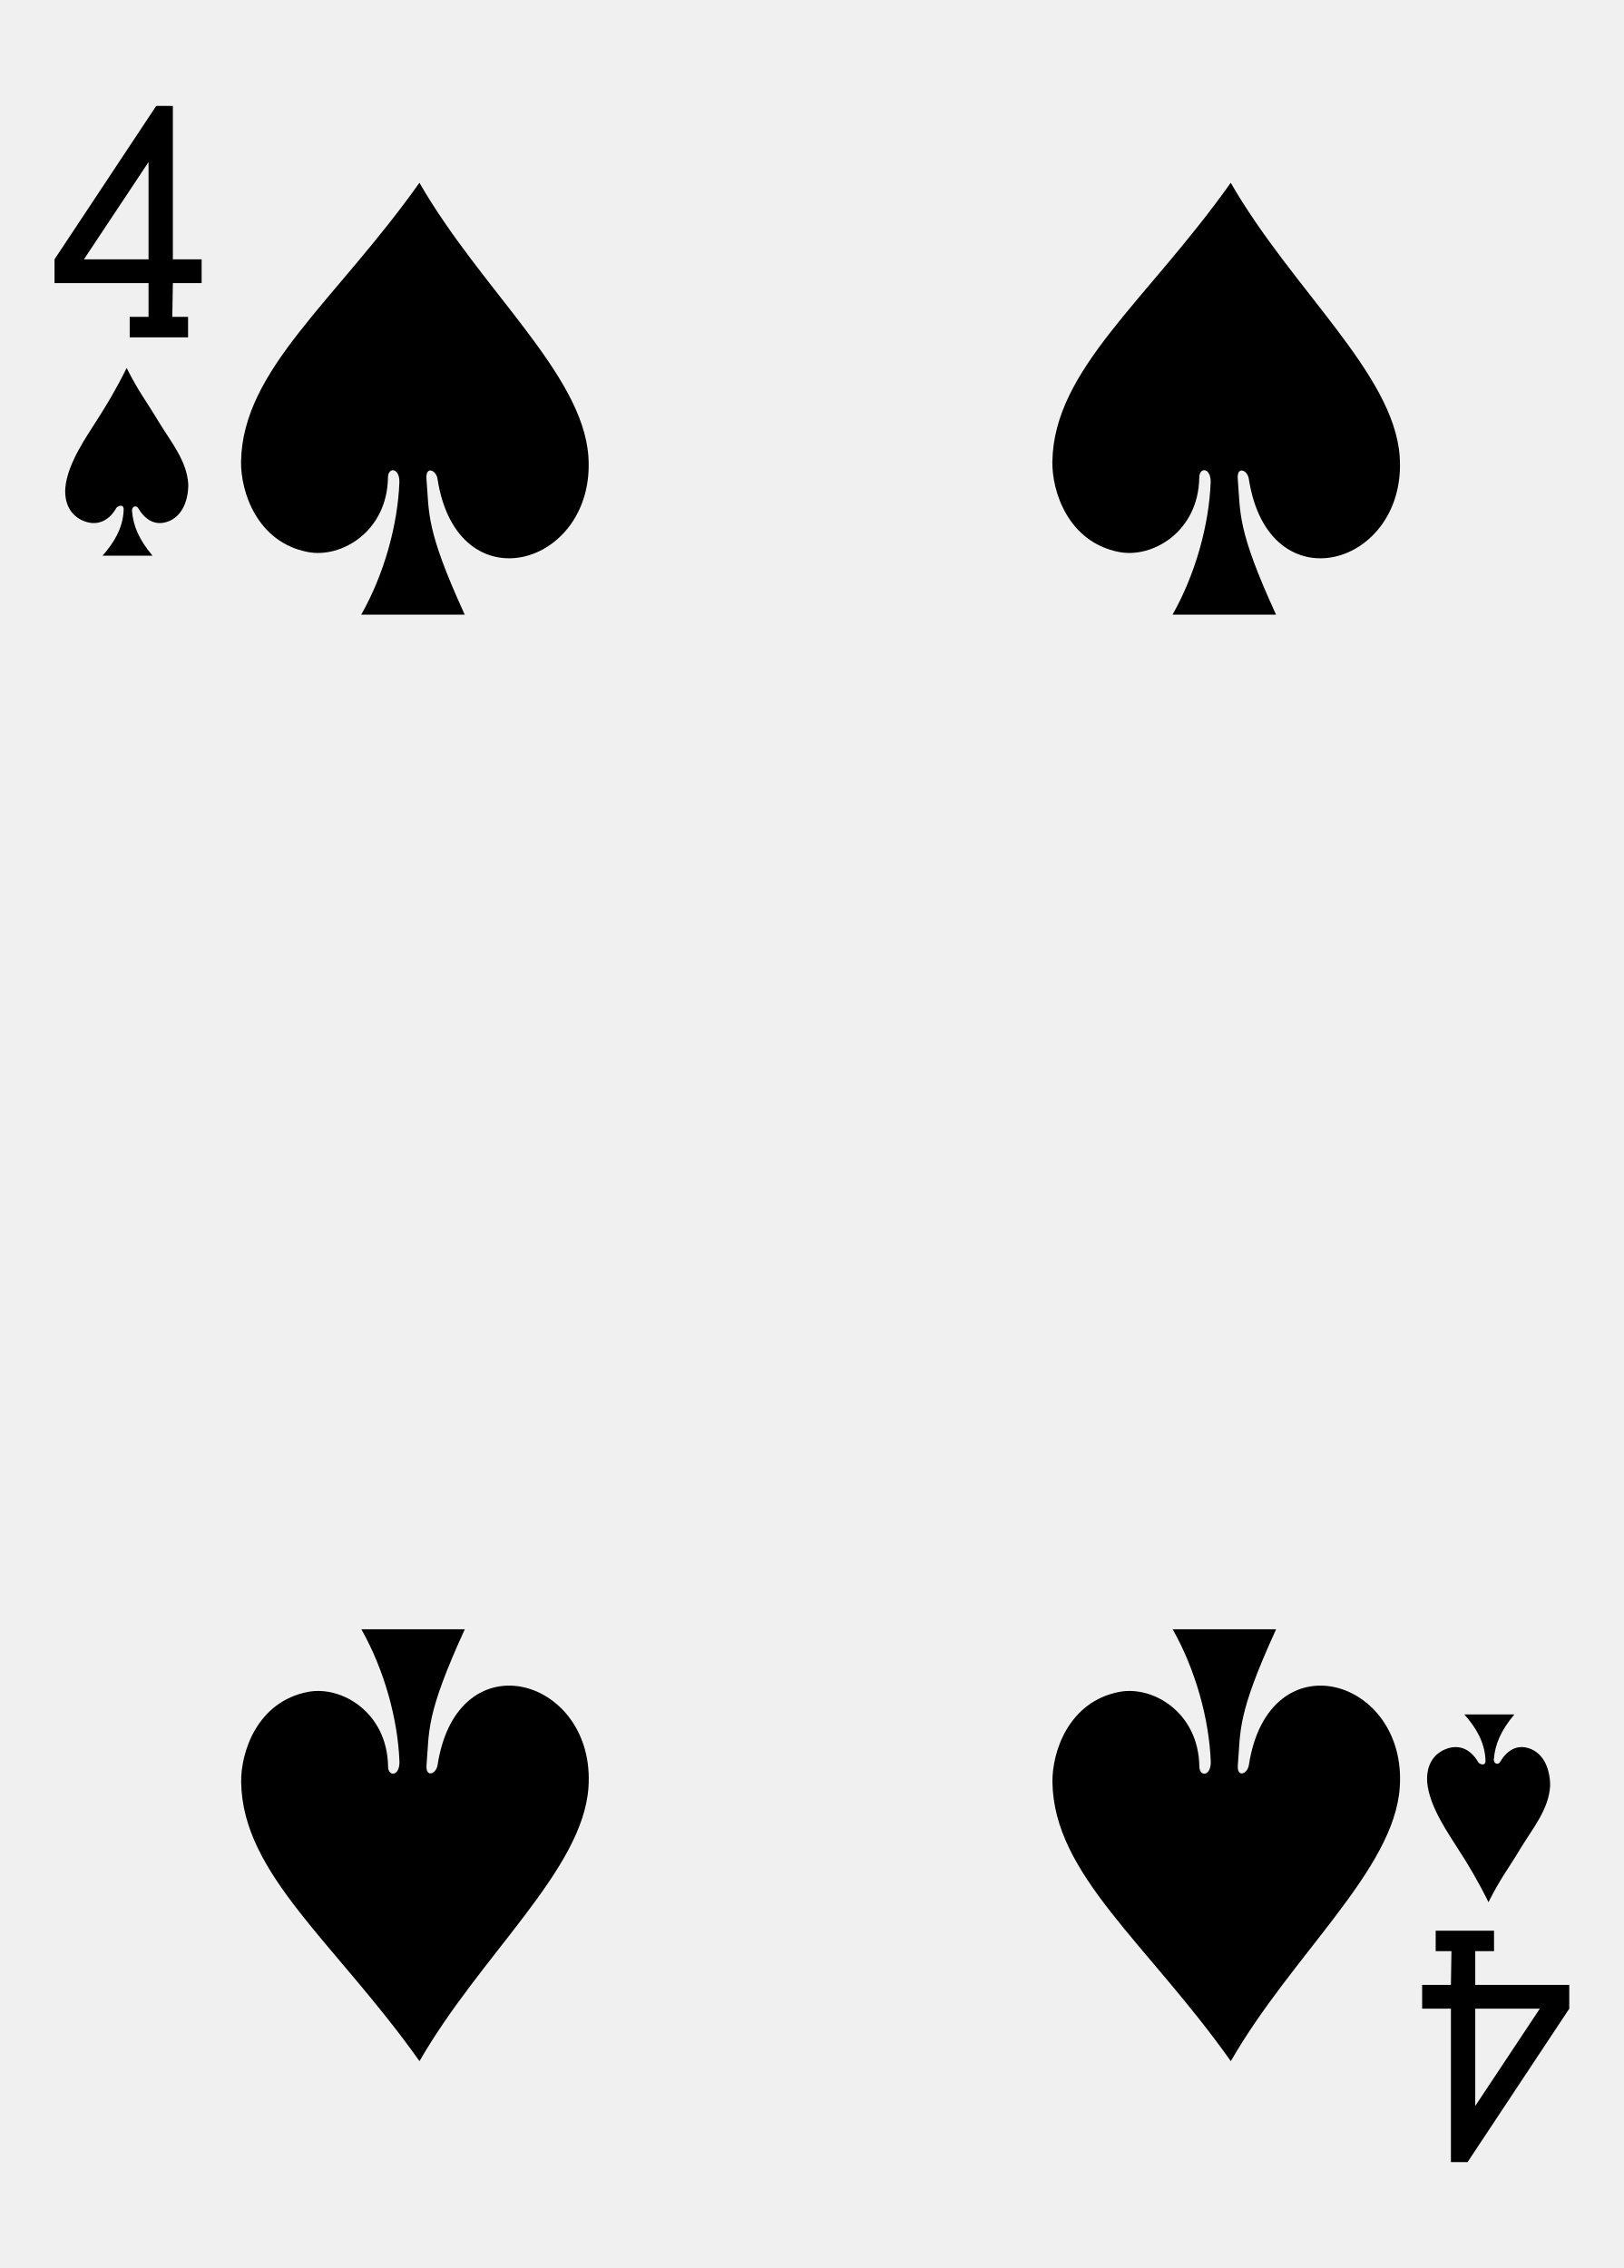
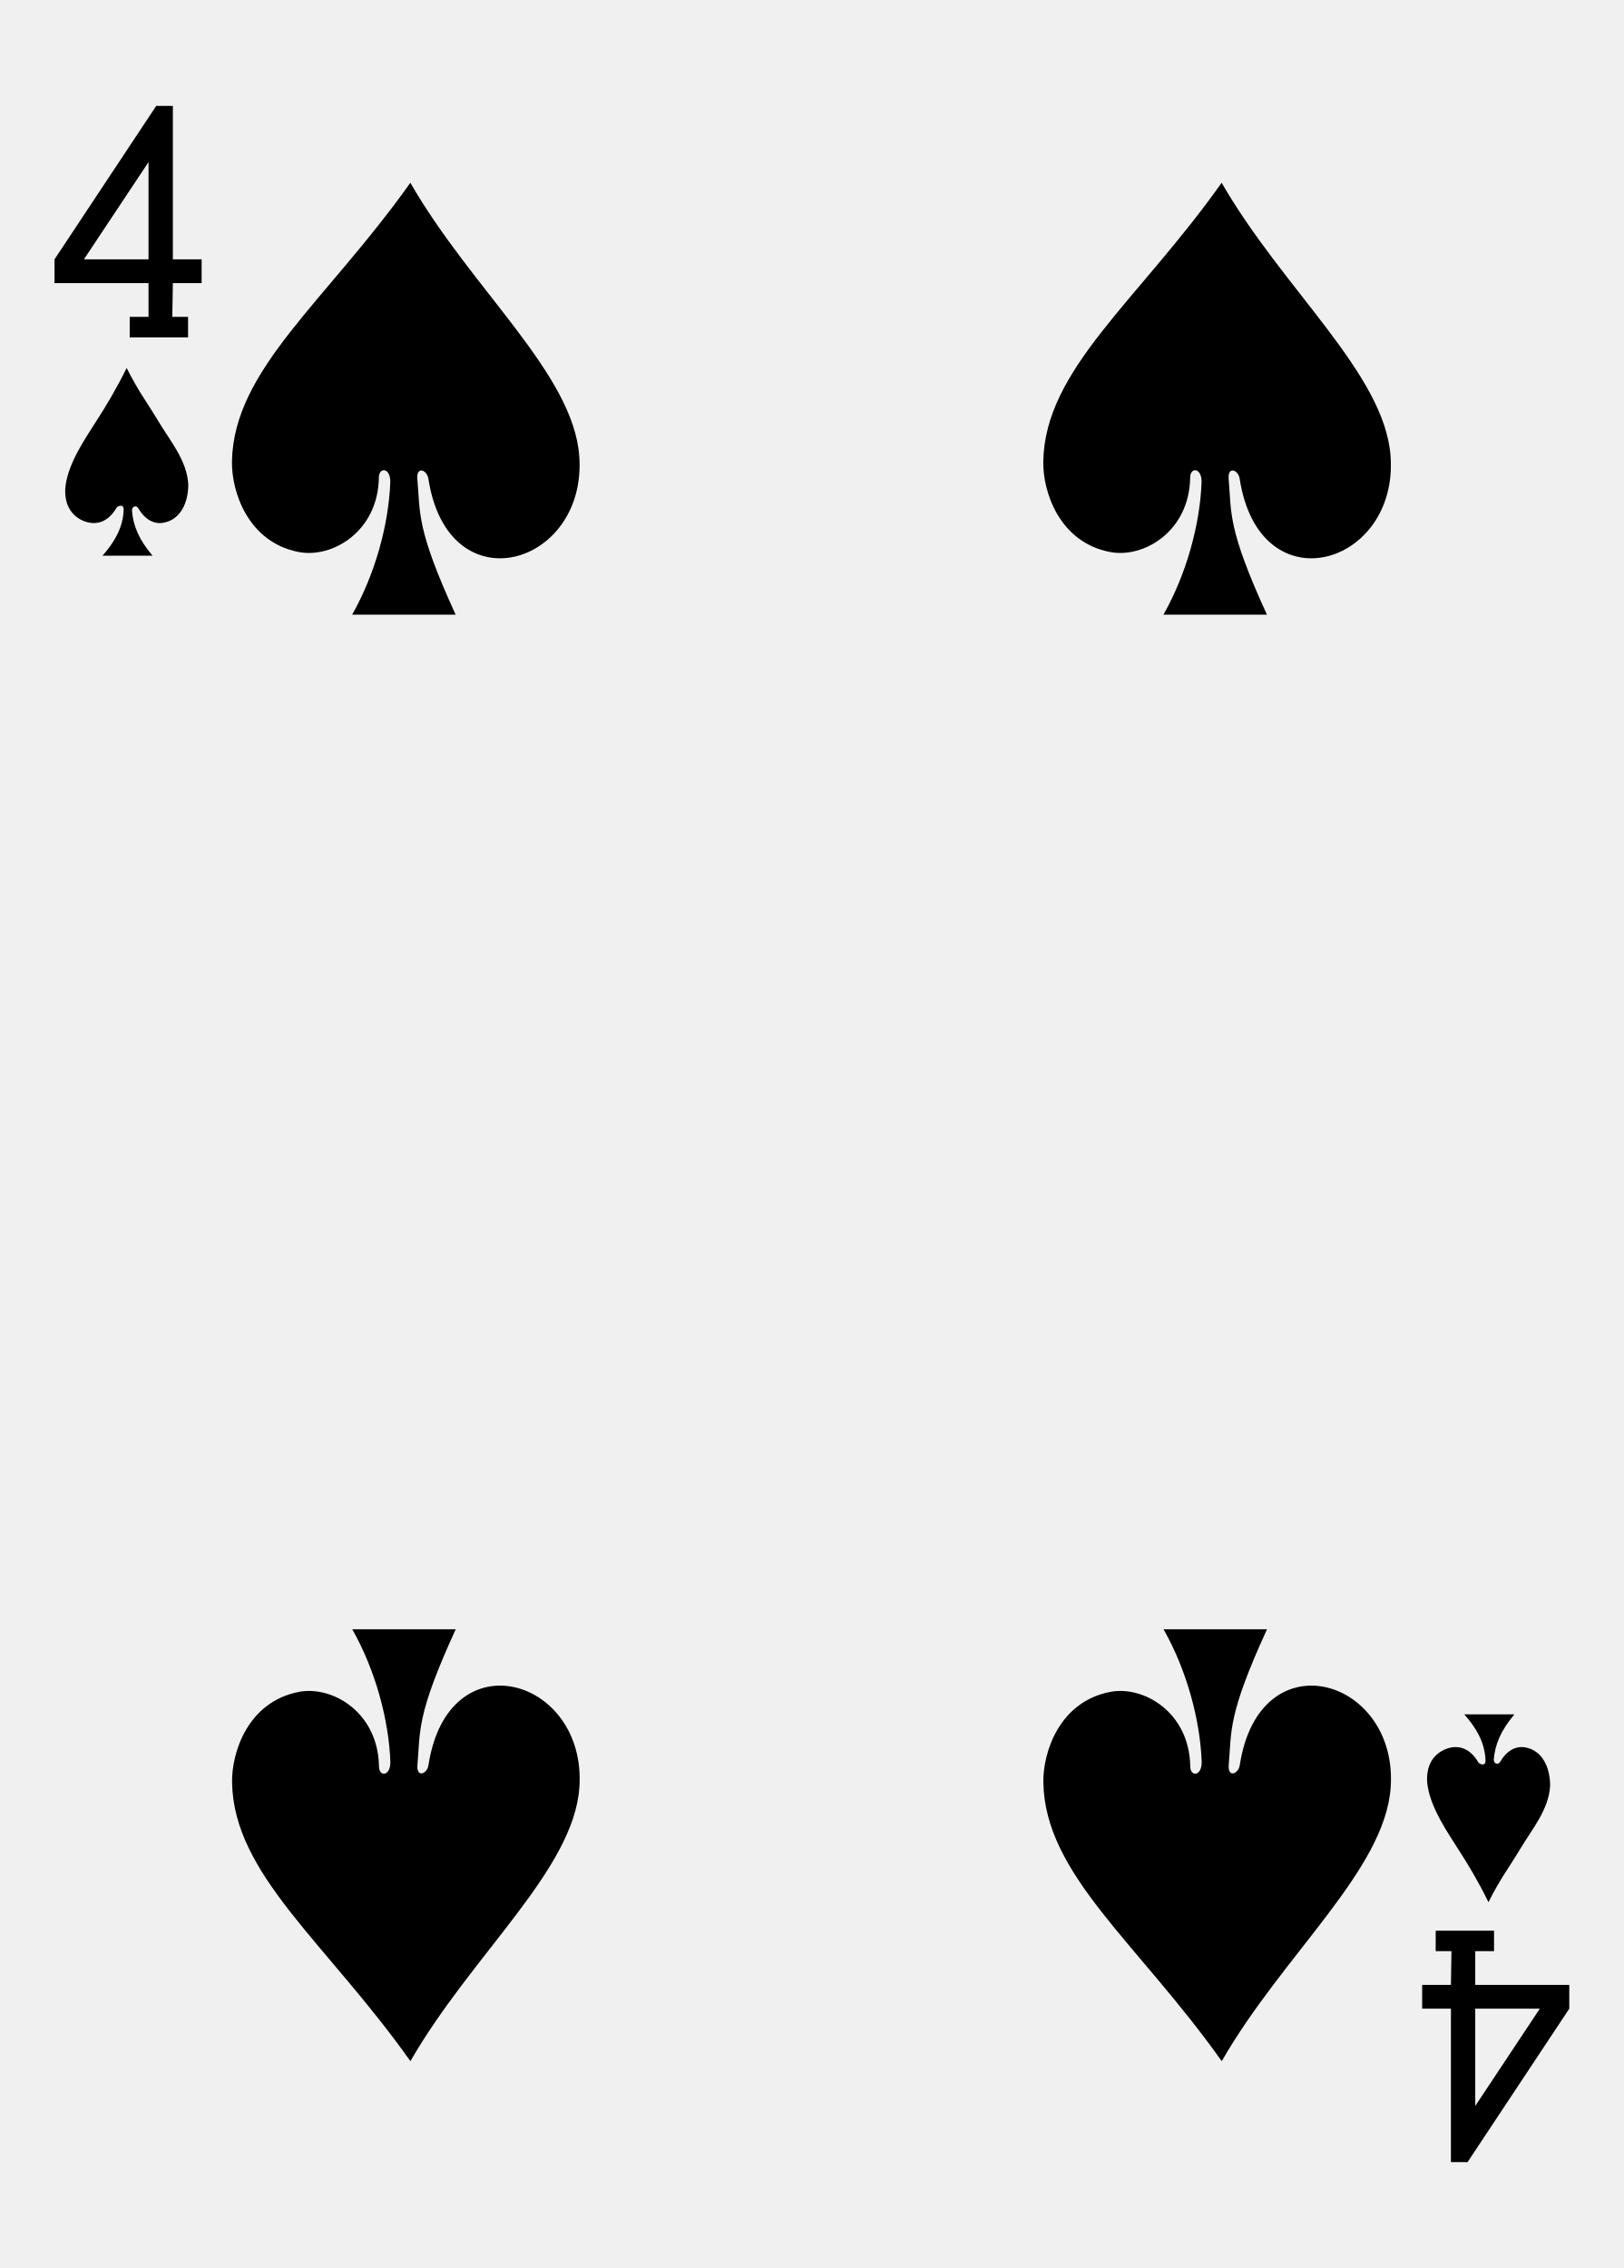
<svg xmlns="http://www.w3.org/2000/svg" version="1.1" id="Layer_1" x="0px" y="0px" width="178.582px" height="249.449px" viewBox="0 0 178.582 249.449" enable-background="new 0 0 178.582 249.449" xml:space="preserve">
  <g>
    <path fill="#FFFFFF" d="M8.504,0" />
-     <path d="M14.265,37.102v-2.25h2.071v-3.711H5.996v-2.618l11.187-16.878l1.828,0.007v16.871h3.164v2.618h-3.164l-0.062,3.711h1.734   v2.25H14.265z M16.336,17.824L9.23,28.523h7.106V17.824z M16.336,17.824" />
-     <path d="M164.312,212.352v2.25h-2.066v3.71h10.34v2.614l-11.188,16.879l-1.828-0.004v-16.875h-3.164v-2.614h3.164l0.059-3.71   h-1.734v-2.25H164.312z M162.246,231.629l7.102-10.703h-7.102V231.629z M162.246,231.629" />
-     <path d="M43.925,53.012c0.012-1.621-1.269-1.653-1.257-0.469c-0.106,5.941-5.133,8.867-8.786,8.176   c-5.628-1.071-7.421-6.66-7.371-9.949c0.168-10.157,10.391-17.649,19.618-30.668c6.761,11.753,17.918,20.984,18.578,30.07   c0.879,12.078-14.407,16.582-16.59,2.504c-0.141-0.992-1.313-1.442-1.219-0.051c0.332,3.855-0.141,5.465,4.211,14.977H39.73   C42.25,63.156,43.754,57.699,43.925,53.012L43.925,53.012z M43.925,53.012" />
-     <path d="M133.148,53.012c0.016-1.621-1.27-1.653-1.254-0.469c-0.105,5.941-5.133,8.867-8.785,8.176   c-5.629-1.071-7.426-6.66-7.371-9.949c0.168-10.157,10.391-17.649,19.617-30.668c6.762,11.753,17.918,20.984,18.578,30.07   c0.879,12.078-14.406,16.582-16.59,2.504c-0.141-0.992-1.313-1.442-1.219-0.051c0.328,3.855-0.141,5.465,4.211,14.977h-11.379   C131.476,63.156,132.98,57.699,133.148,53.012L133.148,53.012z M133.148,53.012" />
-     <path d="M43.933,193.789c0.012,1.621-1.269,1.651-1.254,0.469c-0.109-5.946-5.136-8.871-8.785-8.176   c-5.629,1.07-7.426,6.656-7.371,9.949c0.164,10.155,10.387,17.645,19.613,30.668c6.762-11.754,17.918-20.984,18.579-30.07   c0.878-12.078-14.407-16.582-16.59-2.508c-0.141,0.996-1.309,1.44-1.219,0.055c0.332-3.86-0.141-5.465,4.211-14.977H39.742   C42.261,183.645,43.761,189.098,43.933,193.789L43.933,193.789z M43.933,193.789" />
-     <path d="M133.16,193.789c0.012,1.621-1.27,1.651-1.258,0.469c-0.105-5.946-5.133-8.871-8.781-8.176   c-5.629,1.07-7.426,6.656-7.375,9.949c0.168,10.155,10.391,17.645,19.617,30.668c6.762-11.754,17.918-20.984,18.578-30.07   c0.879-12.078-14.406-16.582-16.59-2.508c-0.141,0.996-1.313,1.44-1.219,0.055c0.332-3.86-0.141-5.465,4.211-14.977h-11.375   C131.488,183.645,132.988,189.098,133.16,193.789L133.16,193.789z M133.16,193.789" />
-     <path d="M13.601,56.043c0.008-0.699-0.719-0.371-0.816-0.152c-0.93,1.589-2.293,1.957-3.637,1.386   c-1.336-0.57-2.086-1.824-1.965-3.621c0.25-2.75,2.43-5.758,3.485-7.461c1-1.543,2.101-3.375,3.261-5.722   c1.36,2.691,2.047,3.457,3.524,5.914c1.301,2.164,3.113,4.281,3.254,6.898c0,1.988-0.836,3.863-2.719,4.207   c-1.066,0.195-2.063-0.351-2.805-1.629c-0.222-0.324-0.676-0.156-0.668,0.289c0.129,1.676,0.762,3.188,2.262,4.969h-5.508   C12.394,59.859,13.547,58.16,13.601,56.043L13.601,56.043z M13.601,56.043" />
-     <path d="M163.375,193.645c0.008,0.695-0.715,0.371-0.813,0.152c-0.934-1.59-2.293-1.961-3.641-1.387   c-1.332,0.566-2.082,1.823-1.961,3.617c0.246,2.749,2.426,5.758,3.48,7.461c1.004,1.543,2.105,3.379,3.262,5.723   c1.359-2.691,2.047-3.457,3.527-5.914c1.301-2.16,3.113-4.281,3.254-6.895c0-1.988-0.84-3.867-2.723-4.212   c-1.063-0.19-2.063,0.356-2.801,1.634c-0.227,0.323-0.68,0.152-0.672-0.293c0.133-1.673,0.766-3.184,2.262-4.97h-5.508   C162.171,189.824,163.32,191.527,163.375,193.645L163.375,193.645z M163.375,193.645" />
+     <path d="M14.265,37.102v-2.25h2.071v-3.711H5.996v-2.618l11.187-16.878l1.828,0.007v16.871h3.164v2.618h-3.164l-0.062,3.711h1.734   v2.25H14.265z M16.336,17.824L9.23,28.523h7.106V17.824z" />
+     <path d="M164.313,212.352v2.25h-2.066v3.711h10.34v2.613l-11.188,16.879l-1.828-0.004v-16.875h-3.164v-2.613h3.164l0.059-3.711   h-1.734v-2.25H164.313z M162.246,231.629l7.102-10.703h-7.102V231.629z" />
+     <path d="M42.925,53.012c0.012-1.621-1.269-1.653-1.257-0.469c-0.106,5.941-5.133,8.867-8.786,8.176   c-5.628-1.071-7.421-6.66-7.371-9.949c0.168-10.157,10.391-17.649,19.618-30.668c6.761,11.753,17.918,20.984,18.578,30.07   c0.879,12.078-14.407,16.582-16.59,2.504c-0.141-0.992-1.313-1.442-1.219-0.051c0.332,3.855-0.141,5.465,4.211,14.977H38.73   C41.25,63.156,42.754,57.699,42.925,53.012L42.925,53.012z" />
+     <path d="M132.148,53.012c0.016-1.621-1.271-1.653-1.254-0.469c-0.105,5.941-5.133,8.867-8.785,8.176   c-5.629-1.071-7.426-6.66-7.371-9.949c0.168-10.157,10.391-17.649,19.617-30.668c6.762,11.753,17.918,20.984,18.578,30.07   c0.879,12.078-14.406,16.582-16.591,2.504c-0.141-0.992-1.313-1.442-1.219-0.051c0.328,3.855-0.142,5.465,4.211,14.977h-11.379   C130.477,63.156,131.98,57.699,132.148,53.012L132.148,53.012z" />
+     <path d="M42.933,193.789c0.012,1.621-1.269,1.65-1.254,0.469c-0.109-5.945-5.136-8.871-8.785-8.176   c-5.629,1.07-7.426,6.656-7.371,9.949c0.164,10.154,10.387,17.645,19.613,30.668c6.762-11.754,17.918-20.984,18.579-30.07   c0.878-12.078-14.407-16.582-16.59-2.508c-0.141,0.996-1.309,1.439-1.219,0.055c0.332-3.859-0.141-5.465,4.211-14.977H38.742   C41.261,183.645,42.761,189.098,42.933,193.789L42.933,193.789z" />
+     <path d="M132.16,193.789c0.012,1.621-1.27,1.65-1.258,0.469c-0.105-5.945-5.133-8.871-8.781-8.176   c-5.629,1.07-7.426,6.656-7.375,9.949c0.168,10.154,10.391,17.645,19.617,30.668c6.762-11.754,17.918-20.984,18.578-30.07   c0.879-12.078-14.406-16.582-16.59-2.508c-0.142,0.996-1.313,1.439-1.22,0.055c0.332-3.859-0.141-5.465,4.211-14.977h-11.375   C130.488,183.645,131.988,189.098,132.16,193.789L132.16,193.789z" />
+     <path d="M13.601,56.043c0.008-0.699-0.719-0.371-0.816-0.152c-0.93,1.589-2.293,1.957-3.637,1.386   c-1.336-0.57-2.086-1.824-1.965-3.621c0.25-2.75,2.43-5.758,3.485-7.461c1-1.543,2.101-3.375,3.261-5.722   c1.36,2.691,2.047,3.457,3.524,5.914c1.301,2.164,3.113,4.281,3.254,6.898c0,1.988-0.836,3.863-2.719,4.207   c-1.066,0.195-2.063-0.351-2.805-1.629c-0.222-0.324-0.676-0.156-0.668,0.289c0.129,1.676,0.762,3.188,2.262,4.969h-5.508   C12.394,59.859,13.547,58.16,13.601,56.043L13.601,56.043z" />
+     <path d="M163.375,193.645c0.008,0.695-0.715,0.371-0.813,0.152c-0.935-1.59-2.293-1.961-3.642-1.387   c-1.332,0.566-2.082,1.822-1.961,3.617c0.246,2.748,2.426,5.758,3.479,7.461c1.004,1.543,2.105,3.379,3.263,5.723   c1.358-2.691,2.047-3.457,3.526-5.914c1.301-2.16,3.113-4.281,3.254-6.895c0-1.988-0.84-3.867-2.723-4.213   c-1.063-0.189-2.063,0.356-2.801,1.635c-0.227,0.322-0.68,0.152-0.672-0.293c0.133-1.674,0.766-3.184,2.262-4.971h-5.508   C162.171,189.824,163.32,191.527,163.375,193.645L163.375,193.645z" />
  </g>
</svg>
